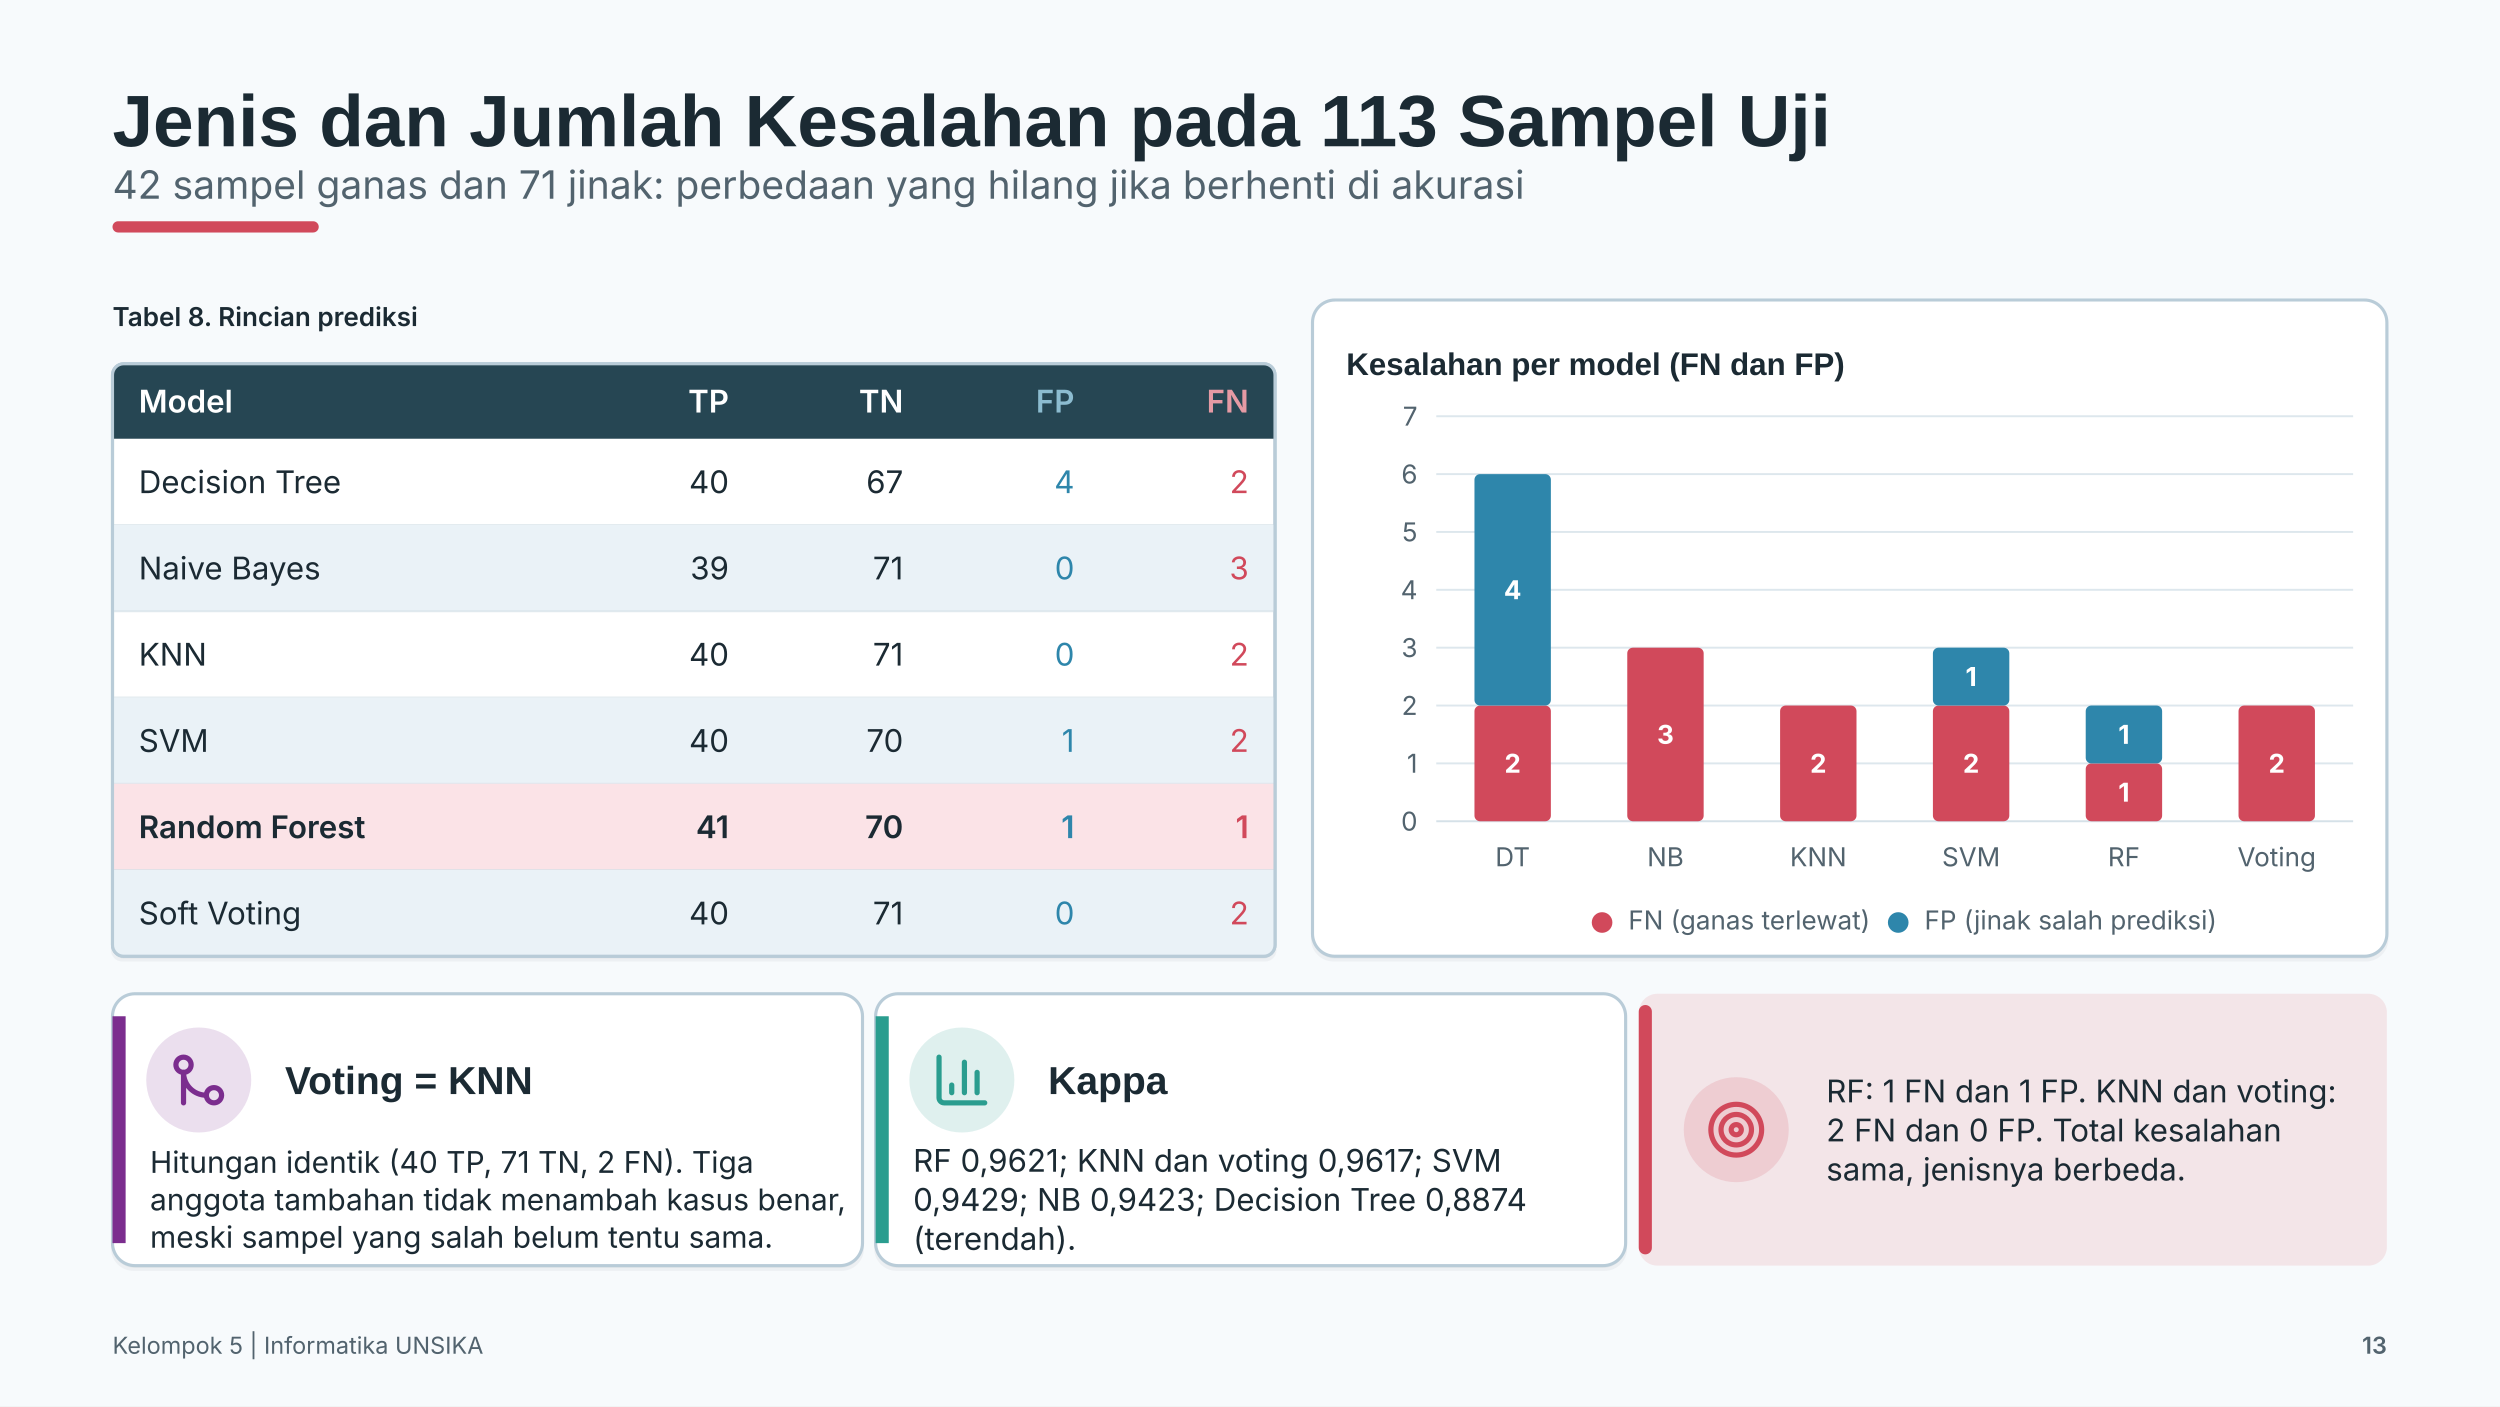
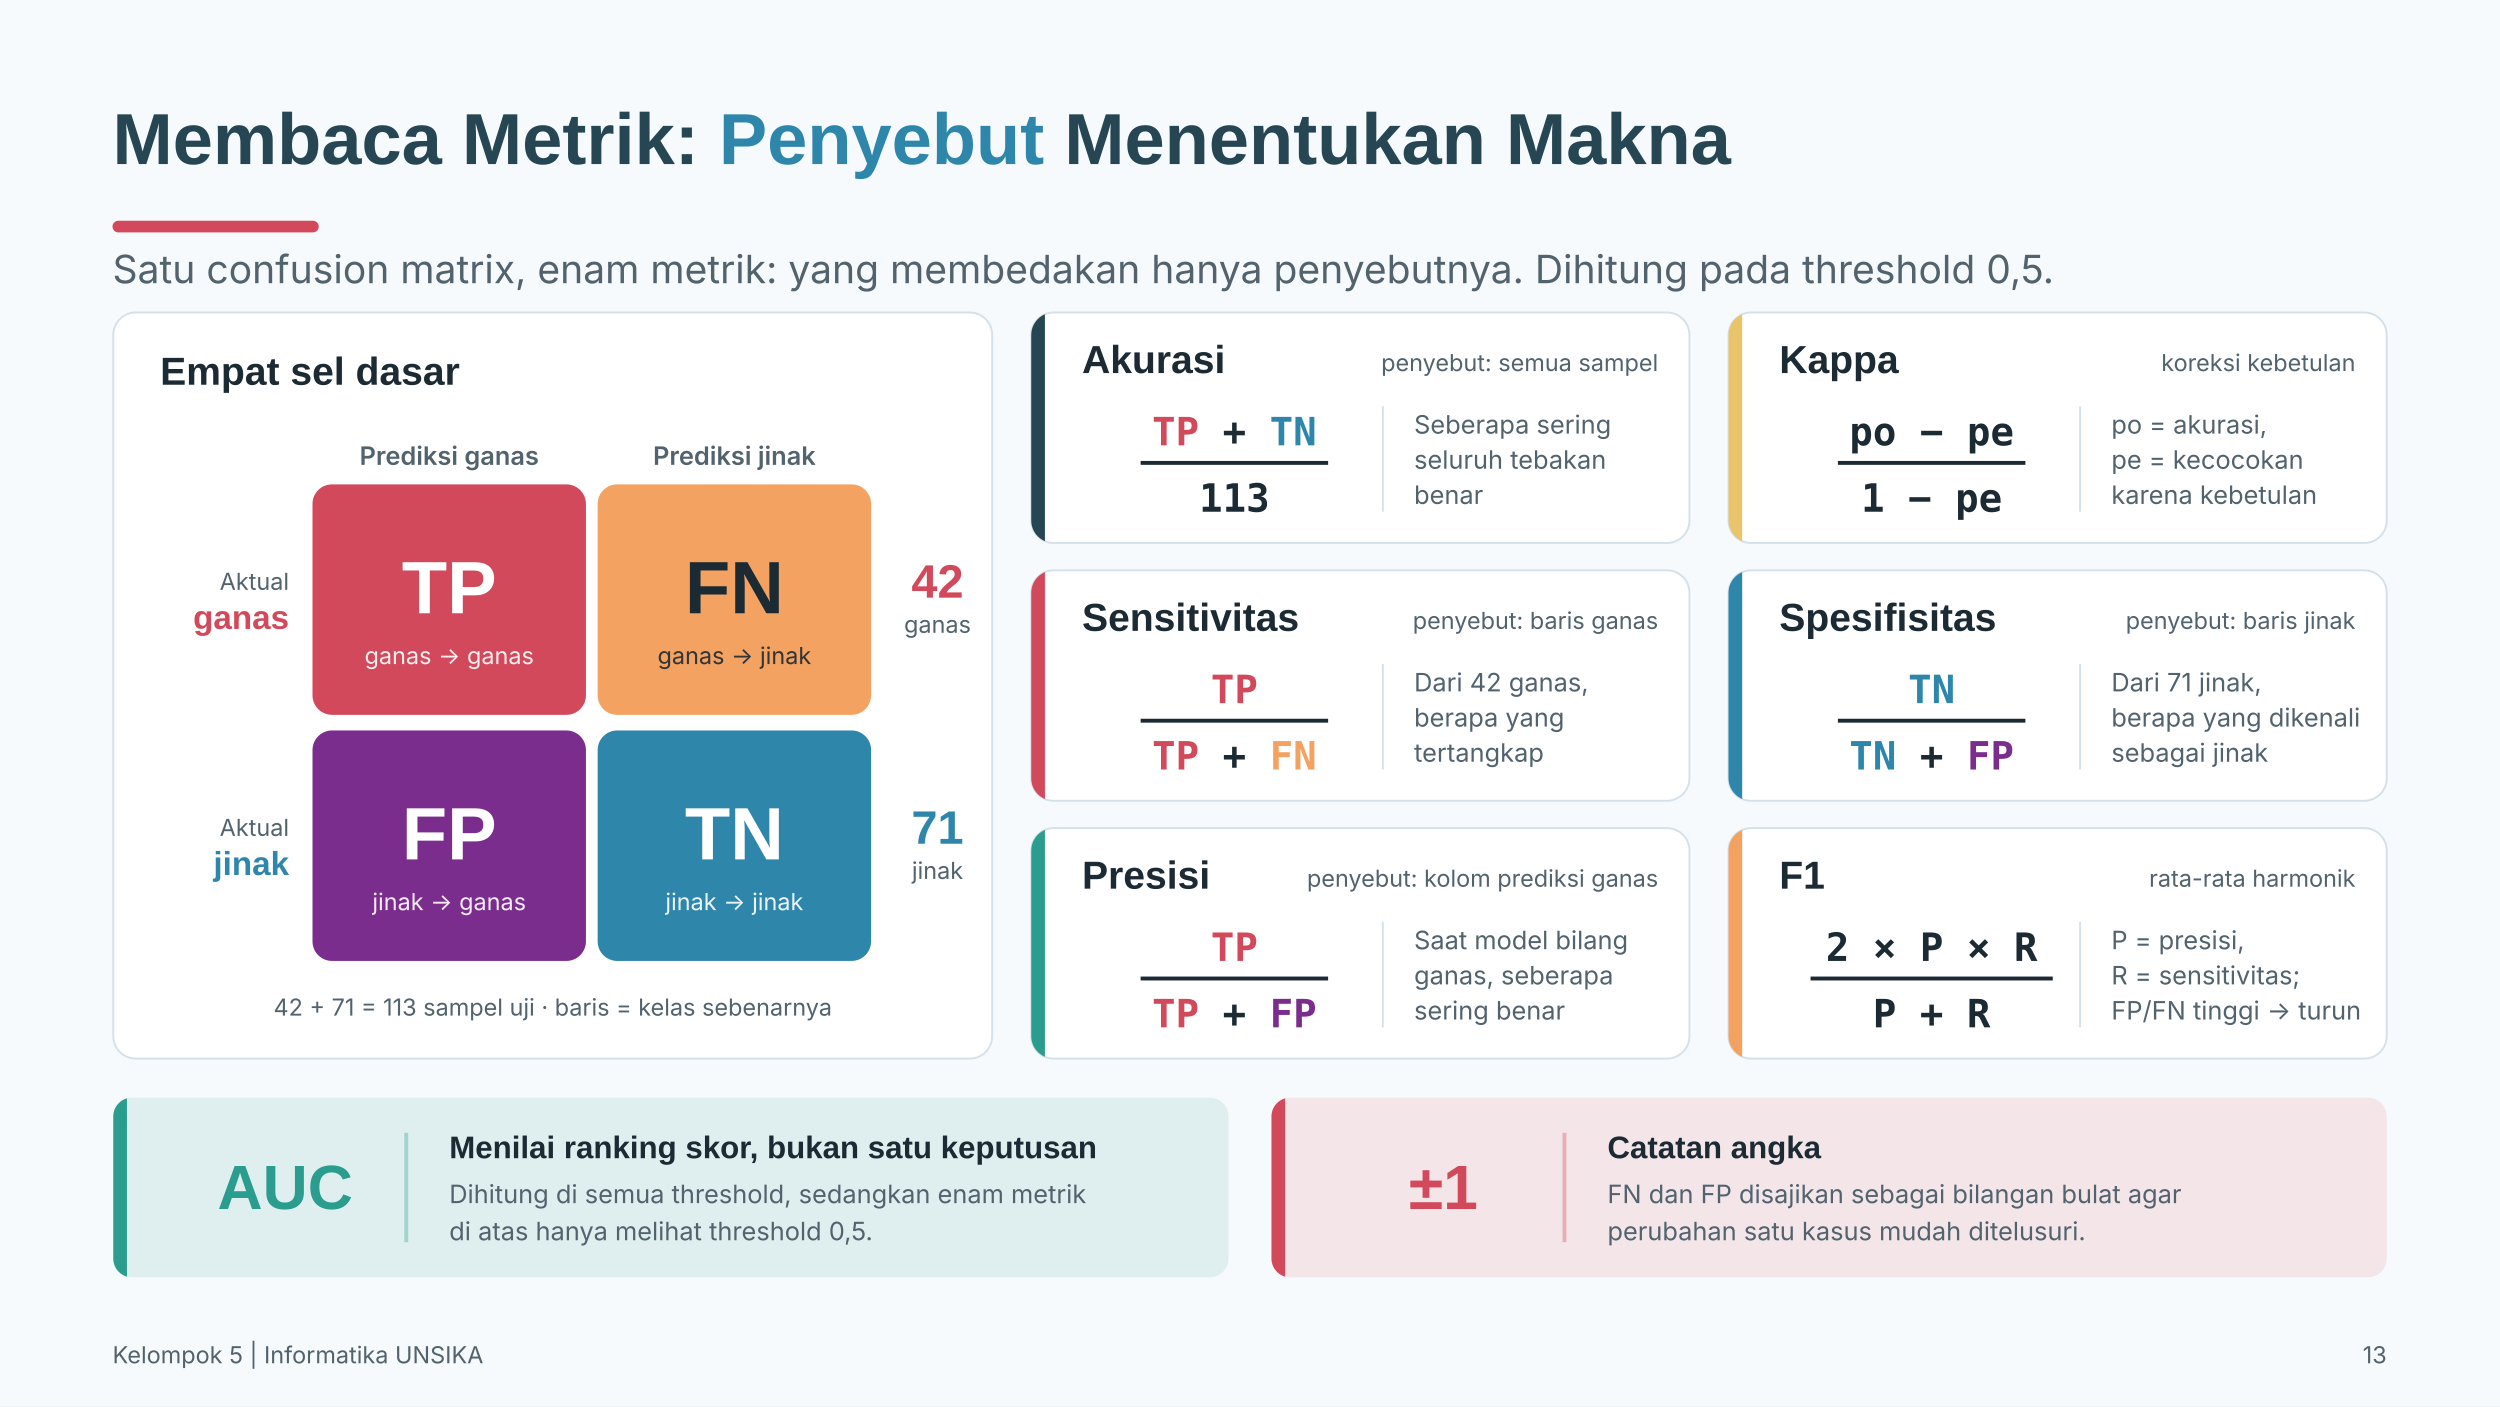
- <svg xmlns="http://www.w3.org/2000/svg" width="1333.33" height="750.00" viewBox="0 0 1333.33 750.00">
-   <rect x="0.00" y="0.00" width="1333.33" height="750.00" fill="#F7FAFC" />
-   <text x="60.00" y="78.00" font-family="'Poppins','Calibri',Arial,sans-serif" font-size="38.89" font-weight="700" fill="#1B2A33">Jenis dan Jumlah Kesalahan pada 113 Sampel Uji</text>
-   <text x="60.00" y="106.00" font-family="'Inter','Calibri',Arial,sans-serif" font-size="20.83" font-weight="400" fill="#52636E">42 sampel ganas dan 71 jinak: perbedaan yang hilang jika berhenti di akurasi</text>
-   <rect x="60.00" y="118.00" width="110.00" height="6.00" fill="#D1495B" rx="3.00" />
-   <text x="60.00" y="173.89" font-family="'Inter','Calibri',Arial,sans-serif" font-size="13.89" font-weight="600" fill="#1B2A33">Tabel 8. Rincian prediksi</text>
-   <clipPath id="tbl60_160">
-     <rect x="60.00" y="194.00" width="620.00" height="316.00" rx="6" />
+ <svg xmlns="http://www.w3.org/2000/svg" viewBox="0 0 1280 720" width="1333.33" height="750">
+   <rect width="1280" height="720" fill="#F7FAFC" />
+   <text x="57.6" y="84" font-size="37" font-weight="700" fill="#264653" font-family="'Poppins','Calibri','Arial',sans-serif">Membaca Metrik: <tspan fill="#2E86AB">Penyebut</tspan> Menentukan Makna</text>
+   <rect x="57.6" y="113" width="105.6" height="6" rx="3" fill="#D1495B" />
+   <text x="57.6" y="145" font-size="20" fill="#52636E" font-family="'Inter','Calibri','Arial',sans-serif">Satu confusion matrix, enam metrik: yang membedakan hanya penyebutnya. Dihitung pada threshold 0,5.</text>
+   <rect x="58" y="160" width="450" height="382" rx="11.5" fill="#fff" stroke="#D5E1E8" />
+   <text x="82" y="197" font-size="20" font-weight="600" fill="#1B2A33" font-family="'Poppins','Calibri','Arial',sans-serif">Empat sel dasar</text>
+   <text x="230" y="238" font-size="13" font-weight="600" fill="#52636E" text-anchor="middle" font-family="'Inter','Calibri','Arial',sans-serif">Prediksi ganas</text>
+   <text x="376" y="238" font-size="13" font-weight="600" fill="#52636E" text-anchor="middle" font-family="'Inter','Calibri','Arial',sans-serif">Prediksi jinak</text>
+   <text x="148" y="302" font-size="12" fill="#52636E" text-anchor="end" font-family="'Inter','Calibri','Arial',sans-serif">Aktual</text>
+   <text x="148" y="322" font-size="17" font-weight="600" fill="#D1495B" text-anchor="end" font-family="'Poppins','Calibri','Arial',sans-serif">ganas</text>
+   <text x="148" y="428" font-size="12" fill="#52636E" text-anchor="end" font-family="'Inter','Calibri','Arial',sans-serif">Aktual</text>
+   <text x="148" y="448" font-size="17" font-weight="600" fill="#2E86AB" text-anchor="end" font-family="'Poppins','Calibri','Arial',sans-serif">jinak</text>
+   <rect x="160" y="248" width="140" height="118" rx="10" fill="#D1495B" />
+   <text x="230" y="314" font-size="38" font-weight="700" fill="#fff" text-anchor="middle" font-family="'Poppins','Calibri','Arial',sans-serif">TP</text>
+   <text x="230" y="340" font-size="12" fill="#fff" fill-opacity=".9" text-anchor="middle" font-family="'Inter','Calibri','Arial',sans-serif">ganas → ganas</text>
+   <rect x="306" y="248" width="140" height="118" rx="10" fill="#F4A261" />
+   <text x="376" y="314" font-size="38" font-weight="700" fill="#1B2A33" text-anchor="middle" font-family="'Poppins','Calibri','Arial',sans-serif">FN</text>
+   <text x="376" y="340" font-size="12" fill="#1B2A33" fill-opacity=".9" text-anchor="middle" font-family="'Inter','Calibri','Arial',sans-serif">ganas → jinak</text>
+   <rect x="160" y="374" width="140" height="118" rx="10" fill="#7B2D8E" />
+   <text x="230" y="440" font-size="38" font-weight="700" fill="#fff" text-anchor="middle" font-family="'Poppins','Calibri','Arial',sans-serif">FP</text>
+   <text x="230" y="466" font-size="12" fill="#fff" fill-opacity=".9" text-anchor="middle" font-family="'Inter','Calibri','Arial',sans-serif">jinak → ganas</text>
+   <rect x="306" y="374" width="140" height="118" rx="10" fill="#2E86AB" />
+   <text x="376" y="440" font-size="38" font-weight="700" fill="#fff" text-anchor="middle" font-family="'Poppins','Calibri','Arial',sans-serif">TN</text>
+   <text x="376" y="466" font-size="12" fill="#fff" fill-opacity=".9" text-anchor="middle" font-family="'Inter','Calibri','Arial',sans-serif">jinak → jinak</text>
+   <text x="480" y="306" font-size="24" font-weight="700" fill="#D1495B" text-anchor="middle" font-family="'Poppins','Calibri','Arial',sans-serif">42</text>
+   <text x="480" y="324" font-size="12" fill="#52636E" text-anchor="middle" font-family="'Inter','Calibri','Arial',sans-serif">ganas</text>
+   <text x="480" y="432" font-size="24" font-weight="700" fill="#2E86AB" text-anchor="middle" font-family="'Poppins','Calibri','Arial',sans-serif">71</text>
+   <text x="480" y="450" font-size="12" fill="#52636E" text-anchor="middle" font-family="'Inter','Calibri','Arial',sans-serif">jinak</text>
+   <text x="283" y="520" font-size="12" fill="#52636E" text-anchor="middle" font-family="'Inter','Calibri','Arial',sans-serif">42 + 71 = 113 sampel uji · baris = kelas sebenarnya</text>
+   <clipPath id="c1">
+     <rect x="528" y="160" width="337" height="118" rx="11.5" />
  </clipPath>
-   <rect x="59.20" y="196.80" width="621.60" height="316.00" fill="#1B2A33" fill-opacity="0.045" rx="6.00" />
-   <rect x="60.00" y="195.20" width="620.00" height="316.00" fill="#1B2A33" fill-opacity="0.05" rx="6.00" />
-   <rect x="60.00" y="194.00" width="620.00" height="316.00" fill="#FFFFFF" rx="6.00" stroke="#B9CCD8" stroke-width="1.67" />
-   <g clip-path="url(#tbl60_160)">
-     <rect x="60.00" y="194.00" width="620.00" height="40.00" fill="#264653" />
-     <text x="74.00" y="220.00" font-family="'Inter','Calibri',Arial,sans-serif" font-size="16.67" font-weight="600" fill="#FFFFFF">Model</text>
-     <text x="388.77" y="220.00" font-family="'Inter','Calibri',Arial,sans-serif" font-size="16.67" font-weight="600" fill="#FFFFFF" text-anchor="end">TP</text>
-     <text x="481.74" y="220.00" font-family="'Inter','Calibri',Arial,sans-serif" font-size="16.67" font-weight="600" fill="#FFFFFF" text-anchor="end">TN</text>
-     <text x="573.03" y="220.00" font-family="'Inter','Calibri',Arial,sans-serif" font-size="16.67" font-weight="600" fill="#8CBCD0" text-anchor="end">FP</text>
-     <text x="666.00" y="220.00" font-family="'Inter','Calibri',Arial,sans-serif" font-size="16.67" font-weight="600" fill="#E59AA4" text-anchor="end">FN</text>
-     <text x="74.00" y="263.00" font-family="'Inter','Calibri',Arial,sans-serif" font-size="16.67" font-weight="400" fill="#1B2A33">Decision Tree</text>
-     <text x="388.77" y="263.00" font-family="'Inter','Calibri',Arial,sans-serif" font-size="16.67" font-weight="400" fill="#1B2A33" text-anchor="end">40</text>
-     <text x="481.74" y="263.00" font-family="'Inter','Calibri',Arial,sans-serif" font-size="16.67" font-weight="400" fill="#1B2A33" text-anchor="end">67</text>
-     <text x="573.03" y="263.00" font-family="'Inter','Calibri',Arial,sans-serif" font-size="16.67" font-weight="400" fill="#2E86AB" text-anchor="end">4</text>
-     <text x="666.00" y="263.00" font-family="'Inter','Calibri',Arial,sans-serif" font-size="16.67" font-weight="400" fill="#D1495B" text-anchor="end">2</text>
-     <line x1="60.00" y1="280.00" x2="680.00" y2="280.00" stroke="#D5E1E8" stroke-width="1.04" opacity="0.7" />
-     <rect x="60.00" y="280.00" width="620.00" height="46.00" fill="#EAF2F7" />
-     <text x="74.00" y="309.00" font-family="'Inter','Calibri',Arial,sans-serif" font-size="16.67" font-weight="400" fill="#1B2A33">Naive Bayes</text>
-     <text x="388.77" y="309.00" font-family="'Inter','Calibri',Arial,sans-serif" font-size="16.67" font-weight="400" fill="#1B2A33" text-anchor="end">39</text>
-     <text x="481.74" y="309.00" font-family="'Inter','Calibri',Arial,sans-serif" font-size="16.67" font-weight="400" fill="#1B2A33" text-anchor="end">71</text>
-     <text x="573.03" y="309.00" font-family="'Inter','Calibri',Arial,sans-serif" font-size="16.67" font-weight="400" fill="#2E86AB" text-anchor="end">0</text>
-     <text x="666.00" y="309.00" font-family="'Inter','Calibri',Arial,sans-serif" font-size="16.67" font-weight="400" fill="#D1495B" text-anchor="end">3</text>
-     <line x1="60.00" y1="326.00" x2="680.00" y2="326.00" stroke="#D5E1E8" stroke-width="1.04" opacity="0.7" />
-     <text x="74.00" y="355.00" font-family="'Inter','Calibri',Arial,sans-serif" font-size="16.67" font-weight="400" fill="#1B2A33">KNN</text>
-     <text x="388.77" y="355.00" font-family="'Inter','Calibri',Arial,sans-serif" font-size="16.67" font-weight="400" fill="#1B2A33" text-anchor="end">40</text>
-     <text x="481.74" y="355.00" font-family="'Inter','Calibri',Arial,sans-serif" font-size="16.67" font-weight="400" fill="#1B2A33" text-anchor="end">71</text>
-     <text x="573.03" y="355.00" font-family="'Inter','Calibri',Arial,sans-serif" font-size="16.67" font-weight="400" fill="#2E86AB" text-anchor="end">0</text>
-     <text x="666.00" y="355.00" font-family="'Inter','Calibri',Arial,sans-serif" font-size="16.67" font-weight="400" fill="#D1495B" text-anchor="end">2</text>
-     <line x1="60.00" y1="372.00" x2="680.00" y2="372.00" stroke="#D5E1E8" stroke-width="1.04" opacity="0.7" />
-     <rect x="60.00" y="372.00" width="620.00" height="46.00" fill="#EAF2F7" />
-     <text x="74.00" y="401.00" font-family="'Inter','Calibri',Arial,sans-serif" font-size="16.67" font-weight="400" fill="#1B2A33">SVM</text>
-     <text x="388.77" y="401.00" font-family="'Inter','Calibri',Arial,sans-serif" font-size="16.67" font-weight="400" fill="#1B2A33" text-anchor="end">40</text>
-     <text x="481.74" y="401.00" font-family="'Inter','Calibri',Arial,sans-serif" font-size="16.67" font-weight="400" fill="#1B2A33" text-anchor="end">70</text>
-     <text x="573.03" y="401.00" font-family="'Inter','Calibri',Arial,sans-serif" font-size="16.67" font-weight="400" fill="#2E86AB" text-anchor="end">1</text>
-     <text x="666.00" y="401.00" font-family="'Inter','Calibri',Arial,sans-serif" font-size="16.67" font-weight="400" fill="#D1495B" text-anchor="end">2</text>
-     <line x1="60.00" y1="418.00" x2="680.00" y2="418.00" stroke="#D5E1E8" stroke-width="1.04" opacity="0.7" />
-     <rect x="60.00" y="418.00" width="620.00" height="46.00" fill="#FBE3E7" />
-     <text x="74.00" y="447.00" font-family="'Inter','Calibri',Arial,sans-serif" font-size="16.67" font-weight="600" fill="#1B2A33">Random Forest</text>
-     <text x="388.77" y="447.00" font-family="'Inter','Calibri',Arial,sans-serif" font-size="16.67" font-weight="600" fill="#1B2A33" text-anchor="end">41</text>
-     <text x="481.74" y="447.00" font-family="'Inter','Calibri',Arial,sans-serif" font-size="16.67" font-weight="600" fill="#1B2A33" text-anchor="end">70</text>
-     <text x="573.03" y="447.00" font-family="'Inter','Calibri',Arial,sans-serif" font-size="16.67" font-weight="600" fill="#2E86AB" text-anchor="end">1</text>
-     <text x="666.00" y="447.00" font-family="'Inter','Calibri',Arial,sans-serif" font-size="16.67" font-weight="600" fill="#D1495B" text-anchor="end">1</text>
-     <line x1="60.00" y1="464.00" x2="680.00" y2="464.00" stroke="#D5E1E8" stroke-width="1.04" opacity="0.7" />
-     <rect x="60.00" y="464.00" width="620.00" height="46.00" fill="#EAF2F7" />
-     <text x="74.00" y="493.00" font-family="'Inter','Calibri',Arial,sans-serif" font-size="16.67" font-weight="400" fill="#1B2A33">Soft Voting</text>
-     <text x="388.77" y="493.00" font-family="'Inter','Calibri',Arial,sans-serif" font-size="16.67" font-weight="400" fill="#1B2A33" text-anchor="end">40</text>
-     <text x="481.74" y="493.00" font-family="'Inter','Calibri',Arial,sans-serif" font-size="16.67" font-weight="400" fill="#1B2A33" text-anchor="end">71</text>
-     <text x="573.03" y="493.00" font-family="'Inter','Calibri',Arial,sans-serif" font-size="16.67" font-weight="400" fill="#2E86AB" text-anchor="end">0</text>
-     <text x="666.00" y="493.00" font-family="'Inter','Calibri',Arial,sans-serif" font-size="16.67" font-weight="400" fill="#D1495B" text-anchor="end">2</text>
-   </g>
-   <rect x="60.00" y="194.00" width="620.00" height="316.00" fill="none" rx="6.00" stroke="#B9CCD8" stroke-width="1.67" />
-   <rect x="699.20" y="162.80" width="574.60" height="350.00" fill="#1B2A33" fill-opacity="0.045" rx="12.00" />
-   <rect x="700.00" y="161.20" width="573.00" height="350.00" fill="#1B2A33" fill-opacity="0.05" rx="12.00" />
-   <rect x="700.00" y="160.00" width="573.00" height="350.00" fill="#FFFFFF" rx="12.00" stroke="#B9CCD8" stroke-width="1.67" />
-   <text x="718.00" y="200.00" font-family="'Poppins','Calibri',Arial,sans-serif" font-size="16.67" font-weight="600" fill="#1B2A33">Kesalahan per model (FN dan FP)</text>
-   <line x1="766.00" y1="438.00" x2="1255.00" y2="438.00" stroke="#D5E1E8" stroke-width="1.04" opacity="1" />
-   <text x="756.00" y="443.00" font-family="'Inter','Calibri',Arial,sans-serif" font-size="13.89" font-weight="400" fill="#52636E" text-anchor="end">0</text>
-   <line x1="766.00" y1="407.14" x2="1255.00" y2="407.14" stroke="#D5E1E8" stroke-width="1.04" opacity="0.8" />
-   <text x="756.00" y="412.14" font-family="'Inter','Calibri',Arial,sans-serif" font-size="13.89" font-weight="400" fill="#52636E" text-anchor="end">1</text>
-   <line x1="766.00" y1="376.29" x2="1255.00" y2="376.29" stroke="#D5E1E8" stroke-width="1.04" opacity="0.8" />
-   <text x="756.00" y="381.29" font-family="'Inter','Calibri',Arial,sans-serif" font-size="13.89" font-weight="400" fill="#52636E" text-anchor="end">2</text>
-   <line x1="766.00" y1="345.43" x2="1255.00" y2="345.43" stroke="#D5E1E8" stroke-width="1.04" opacity="0.8" />
-   <text x="756.00" y="350.43" font-family="'Inter','Calibri',Arial,sans-serif" font-size="13.89" font-weight="400" fill="#52636E" text-anchor="end">3</text>
-   <line x1="766.00" y1="314.57" x2="1255.00" y2="314.57" stroke="#D5E1E8" stroke-width="1.04" opacity="0.8" />
-   <text x="756.00" y="319.57" font-family="'Inter','Calibri',Arial,sans-serif" font-size="13.89" font-weight="400" fill="#52636E" text-anchor="end">4</text>
-   <line x1="766.00" y1="283.71" x2="1255.00" y2="283.71" stroke="#D5E1E8" stroke-width="1.04" opacity="0.8" />
-   <text x="756.00" y="288.71" font-family="'Inter','Calibri',Arial,sans-serif" font-size="13.89" font-weight="400" fill="#52636E" text-anchor="end">5</text>
-   <line x1="766.00" y1="252.86" x2="1255.00" y2="252.86" stroke="#D5E1E8" stroke-width="1.04" opacity="0.8" />
-   <text x="756.00" y="257.86" font-family="'Inter','Calibri',Arial,sans-serif" font-size="13.89" font-weight="400" fill="#52636E" text-anchor="end">6</text>
-   <line x1="766.00" y1="222.00" x2="1255.00" y2="222.00" stroke="#D5E1E8" stroke-width="1.04" opacity="0.8" />
-   <text x="756.00" y="227.00" font-family="'Inter','Calibri',Arial,sans-serif" font-size="13.89" font-weight="400" fill="#52636E" text-anchor="end">7</text>
-   <rect x="786.38" y="376.29" width="40.75" height="61.71" fill="#D1495B" rx="3.00" />
-   <text x="806.75" y="412.14" font-family="'Inter','Calibri',Arial,sans-serif" font-size="13.89" font-weight="700" fill="#FFFFFF" text-anchor="middle">2</text>
-   <rect x="786.38" y="252.86" width="40.75" height="123.43" fill="#2E86AB" rx="3.00" />
-   <text x="806.75" y="319.57" font-family="'Inter','Calibri',Arial,sans-serif" font-size="13.89" font-weight="700" fill="#FFFFFF" text-anchor="middle">4</text>
-   <text x="806.75" y="462.00" font-family="'Inter','Calibri',Arial,sans-serif" font-size="13.89" font-weight="400" fill="#52636E" text-anchor="middle">DT</text>
-   <rect x="867.87" y="345.43" width="40.75" height="92.57" fill="#D1495B" rx="3.00" />
-   <text x="888.25" y="396.71" font-family="'Inter','Calibri',Arial,sans-serif" font-size="13.89" font-weight="700" fill="#FFFFFF" text-anchor="middle">3</text>
-   <text x="888.25" y="462.00" font-family="'Inter','Calibri',Arial,sans-serif" font-size="13.89" font-weight="400" fill="#52636E" text-anchor="middle">NB</text>
-   <rect x="949.38" y="376.29" width="40.75" height="61.71" fill="#D1495B" rx="3.00" />
-   <text x="969.75" y="412.14" font-family="'Inter','Calibri',Arial,sans-serif" font-size="13.89" font-weight="700" fill="#FFFFFF" text-anchor="middle">2</text>
-   <text x="969.75" y="462.00" font-family="'Inter','Calibri',Arial,sans-serif" font-size="13.89" font-weight="400" fill="#52636E" text-anchor="middle">KNN</text>
-   <rect x="1030.88" y="376.29" width="40.75" height="61.71" fill="#D1495B" rx="3.00" />
-   <text x="1051.25" y="412.14" font-family="'Inter','Calibri',Arial,sans-serif" font-size="13.89" font-weight="700" fill="#FFFFFF" text-anchor="middle">2</text>
-   <rect x="1030.88" y="345.43" width="40.75" height="30.86" fill="#2E86AB" rx="3.00" />
-   <text x="1051.25" y="365.86" font-family="'Inter','Calibri',Arial,sans-serif" font-size="13.89" font-weight="700" fill="#FFFFFF" text-anchor="middle">1</text>
-   <text x="1051.25" y="462.00" font-family="'Inter','Calibri',Arial,sans-serif" font-size="13.89" font-weight="400" fill="#52636E" text-anchor="middle">SVM</text>
-   <rect x="1112.38" y="407.14" width="40.75" height="30.86" fill="#D1495B" rx="3.00" />
-   <text x="1132.75" y="427.57" font-family="'Inter','Calibri',Arial,sans-serif" font-size="13.89" font-weight="700" fill="#FFFFFF" text-anchor="middle">1</text>
-   <rect x="1112.38" y="376.29" width="40.75" height="30.86" fill="#2E86AB" rx="3.00" />
-   <text x="1132.75" y="396.71" font-family="'Inter','Calibri',Arial,sans-serif" font-size="13.89" font-weight="700" fill="#FFFFFF" text-anchor="middle">1</text>
-   <text x="1132.75" y="462.00" font-family="'Inter','Calibri',Arial,sans-serif" font-size="13.89" font-weight="400" fill="#52636E" text-anchor="middle">RF</text>
-   <rect x="1193.88" y="376.29" width="40.75" height="61.71" fill="#D1495B" rx="3.00" />
-   <text x="1214.25" y="412.14" font-family="'Inter','Calibri',Arial,sans-serif" font-size="13.89" font-weight="700" fill="#FFFFFF" text-anchor="middle">2</text>
-   <text x="1214.25" y="462.00" font-family="'Inter','Calibri',Arial,sans-serif" font-size="13.89" font-weight="400" fill="#52636E" text-anchor="middle">Voting</text>
-   <circle cx="854.44" cy="492.00" r="5.50" fill="#D1495B" />
-   <text x="868.44" y="495.70" font-family="'Inter','Calibri',Arial,sans-serif" font-size="13.89" font-weight="400" fill="#52636E">FN (ganas terlewat)</text>
-   <circle cx="1012.38" cy="492.00" r="5.50" fill="#2E86AB" />
-   <text x="1026.38" y="495.70" font-family="'Inter','Calibri',Arial,sans-serif" font-size="13.89" font-weight="400" fill="#52636E">FP (jinak salah prediksi)</text>
-   <rect x="59.20" y="532.80" width="401.60" height="145.00" fill="#1B2A33" fill-opacity="0.045" rx="12.00" />
-   <rect x="60.00" y="531.20" width="400.00" height="145.00" fill="#1B2A33" fill-opacity="0.05" rx="12.00" />
-   <rect x="60.00" y="530.00" width="400.00" height="145.00" fill="#FFFFFF" rx="12.00" stroke="#B9CCD8" stroke-width="1.67" />
-   <rect x="60.00" y="542.00" width="7.00" height="121.00" fill="#7B2D8E" />
-   <circle cx="106.00" cy="576.00" r="28.00" fill="#7B2D8E" fill-opacity="0.15" />
-   <g transform="translate(89.76,559.76) scale(1.3533)" fill="none" stroke="#7B2D8E" stroke-width="2.053" stroke-linecap="round" stroke-linejoin="round">
-     <circle cx="18" cy="18" r="3" />
-     <circle cx="6" cy="6" r="3" />
-     <path d="M6 21V9a9 9 0 0 0 9 9" />
-   </g>
-   <text x="152.00" y="583.50" font-family="'Poppins','Calibri',Arial,sans-serif" font-size="20.83" font-weight="600" fill="#1B2A33">Voting = KNN</text>
-   <text x="80.00" y="625.52" font-family="'Inter','Calibri',Arial,sans-serif" font-size="15.97" font-weight="400" fill="#1B2A33">Hitungan identik (40 TP, 71 TN, 2 FN). Tiga</text>
-   <text x="80.00" y="645.49" font-family="'Inter','Calibri',Arial,sans-serif" font-size="15.97" font-weight="400" fill="#1B2A33">anggota tambahan tidak menambah kasus benar,</text>
-   <text x="80.00" y="665.45" font-family="'Inter','Calibri',Arial,sans-serif" font-size="15.97" font-weight="400" fill="#1B2A33">meski sampel yang salah belum tentu sama.</text>
-   <rect x="466.20" y="532.80" width="401.60" height="145.00" fill="#1B2A33" fill-opacity="0.045" rx="12.00" />
-   <rect x="467.00" y="531.20" width="400.00" height="145.00" fill="#1B2A33" fill-opacity="0.05" rx="12.00" />
-   <rect x="467.00" y="530.00" width="400.00" height="145.00" fill="#FFFFFF" rx="12.00" stroke="#B9CCD8" stroke-width="1.67" />
-   <rect x="467.00" y="542.00" width="7.00" height="121.00" fill="#2A9D8F" />
-   <circle cx="513.00" cy="576.00" r="28.00" fill="#2A9D8F" fill-opacity="0.15" />
-   <g transform="translate(496.76,559.76) scale(1.3533)" fill="none" stroke="#2A9D8F" stroke-width="2.053" stroke-linecap="round" stroke-linejoin="round">
-     <path d="M3 3v16a2 2 0 0 0 2 2h16" />
-     <path d="M18 17V9" />
-     <path d="M13 17V5" />
-     <path d="M8 17v-3" />
-   </g>
-   <text x="559.00" y="583.50" font-family="'Poppins','Calibri',Arial,sans-serif" font-size="20.83" font-weight="600" fill="#1B2A33">Kappa</text>
-   <text x="487.00" y="624.92" font-family="'Inter','Calibri',Arial,sans-serif" font-size="16.67" font-weight="400" fill="#1B2A33">RF 0,9621; KNN dan voting 0,9617; SVM</text>
-   <text x="487.00" y="645.75" font-family="'Inter','Calibri',Arial,sans-serif" font-size="16.67" font-weight="400" fill="#1B2A33">0,9429; NB 0,9423; Decision Tree 0,8874</text>
-   <text x="487.00" y="666.58" font-family="'Inter','Calibri',Arial,sans-serif" font-size="16.67" font-weight="400" fill="#1B2A33">(terendah).</text>
-   <rect x="874.00" y="530.00" width="399.00" height="145.00" fill="#D1495B" rx="10.00" fill-opacity="0.12" />
-   <rect x="874.00" y="536.00" width="7.00" height="133.00" fill="#D1495B" rx="3.50" />
-   <circle cx="926.00" cy="602.50" r="28.00" fill="#D1495B" fill-opacity="0.15" />
-   <g transform="translate(909.76,586.26) scale(1.3533)" fill="none" stroke="#D1495B" stroke-width="2.053" stroke-linecap="round" stroke-linejoin="round">
-     <circle cx="12" cy="12" r="10" />
-     <circle cx="12" cy="12" r="6" />
-     <circle cx="12" cy="12" r="2" />
-   </g>
-   <text x="974.00" y="587.92" font-family="'Inter','Calibri',Arial,sans-serif" font-size="16.67" font-weight="400" fill="#1B2A33">RF: 1 FN dan 1 FP. KNN dan voting:</text>
-   <text x="974.00" y="608.75" font-family="'Inter','Calibri',Arial,sans-serif" font-size="16.67" font-weight="400" fill="#1B2A33">2 FN dan 0 FP. Total kesalahan</text>
-   <text x="974.00" y="629.58" font-family="'Inter','Calibri',Arial,sans-serif" font-size="16.67" font-weight="400" fill="#1B2A33">sama, jenisnya berbeda.</text>
-   <text x="60.00" y="722.00" font-family="'Inter','Calibri',Arial,sans-serif" font-size="12.50" font-weight="400" fill="#52636E">Kelompok 5 | Informatika UNSIKA</text>
-   <text x="1273.00" y="722.00" font-family="'Inter','Calibri',Arial,sans-serif" font-size="12.50" font-weight="600" fill="#52636E" text-anchor="end">13</text>
+   <rect x="528" y="160" width="337" height="118" rx="11.5" fill="#fff" stroke="#D5E1E8" />
+   <rect x="528" y="160" width="7" height="118" fill="#264653" clip-path="url(#c1)" />
+   <text x="554" y="191" font-size="20" font-weight="600" fill="#1B2A33" font-family="'Poppins','Calibri','Arial',sans-serif">Akurasi</text>
+   <text x="849" y="190" font-size="12" text-anchor="end" fill="#52636E" font-family="'Inter','Calibri','Arial',sans-serif">penyebut: semua sampel</text>
+   <text x="632" y="228" font-size="20" font-weight="700" text-anchor="middle" font-family="'JetBrains Mono','Consolas',monospace">
+     <tspan fill="#D1495B">TP</tspan>
+     <tspan fill="#1B2A33">+</tspan>
+     <tspan fill="#2E86AB">TN</tspan>
+   </text>
+   <line x1="584" x2="680" y1="237" y2="237" stroke="#1B2A33" stroke-width="2" />
+   <text x="632" y="262" font-size="20" font-weight="700" text-anchor="middle" font-family="'JetBrains Mono','Consolas',monospace">
+     <tspan fill="#1B2A33">113</tspan>
+   </text>
+   <line x1="708" x2="708" y1="208" y2="262" stroke="#D5E1E8" />
+   <text x="724" y="222" font-size="13" fill="#52636E" font-family="'Inter','Calibri','Arial',sans-serif">Seberapa sering</text>
+   <text x="724" y="240" font-size="13" fill="#52636E" font-family="'Inter','Calibri','Arial',sans-serif">seluruh tebakan</text>
+   <text x="724" y="258" font-size="13" fill="#52636E" font-family="'Inter','Calibri','Arial',sans-serif">benar</text>
+   <clipPath id="c2">
+     <rect x="885" y="160" width="337" height="118" rx="11.5" />
+   </clipPath>
+   <rect x="885" y="160" width="337" height="118" rx="11.5" fill="#fff" stroke="#D5E1E8" />
+   <rect x="885" y="160" width="7" height="118" fill="#E9C46A" clip-path="url(#c2)" />
+   <text x="911" y="191" font-size="20" font-weight="600" fill="#1B2A33" font-family="'Poppins','Calibri','Arial',sans-serif">Kappa</text>
+   <text x="1206" y="190" font-size="12" text-anchor="end" fill="#52636E" font-family="'Inter','Calibri','Arial',sans-serif">koreksi kebetulan</text>
+   <text x="989" y="228" font-size="20" font-weight="700" text-anchor="middle" font-family="'JetBrains Mono','Consolas',monospace">
+     <tspan fill="#1B2A33">po</tspan>
+     <tspan fill="#1B2A33">−</tspan>
+     <tspan fill="#1B2A33">pe</tspan>
+   </text>
+   <line x1="941" x2="1037" y1="237" y2="237" stroke="#1B2A33" stroke-width="2" />
+   <text x="989" y="262" font-size="20" font-weight="700" text-anchor="middle" font-family="'JetBrains Mono','Consolas',monospace">
+     <tspan fill="#1B2A33">1</tspan>
+     <tspan fill="#1B2A33">−</tspan>
+     <tspan fill="#1B2A33">pe</tspan>
+   </text>
+   <line x1="1065" x2="1065" y1="208" y2="262" stroke="#D5E1E8" />
+   <text x="1081" y="222" font-size="13" fill="#52636E" font-family="'Inter','Calibri','Arial',sans-serif">po = akurasi,</text>
+   <text x="1081" y="240" font-size="13" fill="#52636E" font-family="'Inter','Calibri','Arial',sans-serif">pe = kecocokan</text>
+   <text x="1081" y="258" font-size="13" fill="#52636E" font-family="'Inter','Calibri','Arial',sans-serif">karena kebetulan</text>
+   <clipPath id="c3">
+     <rect x="528" y="292" width="337" height="118" rx="11.5" />
+   </clipPath>
+   <rect x="528" y="292" width="337" height="118" rx="11.5" fill="#fff" stroke="#D5E1E8" />
+   <rect x="528" y="292" width="7" height="118" fill="#D1495B" clip-path="url(#c3)" />
+   <text x="554" y="323" font-size="20" font-weight="600" fill="#1B2A33" font-family="'Poppins','Calibri','Arial',sans-serif">Sensitivitas</text>
+   <text x="849" y="322" font-size="12" text-anchor="end" fill="#52636E" font-family="'Inter','Calibri','Arial',sans-serif">penyebut: baris ganas</text>
+   <text x="632" y="360" font-size="20" font-weight="700" text-anchor="middle" font-family="'JetBrains Mono','Consolas',monospace">
+     <tspan fill="#D1495B">TP</tspan>
+   </text>
+   <line x1="584" x2="680" y1="369" y2="369" stroke="#1B2A33" stroke-width="2" />
+   <text x="632" y="394" font-size="20" font-weight="700" text-anchor="middle" font-family="'JetBrains Mono','Consolas',monospace">
+     <tspan fill="#D1495B">TP</tspan>
+     <tspan fill="#1B2A33">+</tspan>
+     <tspan fill="#F4A261">FN</tspan>
+   </text>
+   <line x1="708" x2="708" y1="340" y2="394" stroke="#D5E1E8" />
+   <text x="724" y="354" font-size="13" fill="#52636E" font-family="'Inter','Calibri','Arial',sans-serif">Dari 42 ganas,</text>
+   <text x="724" y="372" font-size="13" fill="#52636E" font-family="'Inter','Calibri','Arial',sans-serif">berapa yang</text>
+   <text x="724" y="390" font-size="13" fill="#52636E" font-family="'Inter','Calibri','Arial',sans-serif">tertangkap</text>
+   <clipPath id="c4">
+     <rect x="885" y="292" width="337" height="118" rx="11.5" />
+   </clipPath>
+   <rect x="885" y="292" width="337" height="118" rx="11.5" fill="#fff" stroke="#D5E1E8" />
+   <rect x="885" y="292" width="7" height="118" fill="#2E86AB" clip-path="url(#c4)" />
+   <text x="911" y="323" font-size="20" font-weight="600" fill="#1B2A33" font-family="'Poppins','Calibri','Arial',sans-serif">Spesifisitas</text>
+   <text x="1206" y="322" font-size="12" text-anchor="end" fill="#52636E" font-family="'Inter','Calibri','Arial',sans-serif">penyebut: baris jinak</text>
+   <text x="989" y="360" font-size="20" font-weight="700" text-anchor="middle" font-family="'JetBrains Mono','Consolas',monospace">
+     <tspan fill="#2E86AB">TN</tspan>
+   </text>
+   <line x1="941" x2="1037" y1="369" y2="369" stroke="#1B2A33" stroke-width="2" />
+   <text x="989" y="394" font-size="20" font-weight="700" text-anchor="middle" font-family="'JetBrains Mono','Consolas',monospace">
+     <tspan fill="#2E86AB">TN</tspan>
+     <tspan fill="#1B2A33">+</tspan>
+     <tspan fill="#7B2D8E">FP</tspan>
+   </text>
+   <line x1="1065" x2="1065" y1="340" y2="394" stroke="#D5E1E8" />
+   <text x="1081" y="354" font-size="13" fill="#52636E" font-family="'Inter','Calibri','Arial',sans-serif">Dari 71 jinak,</text>
+   <text x="1081" y="372" font-size="13" fill="#52636E" font-family="'Inter','Calibri','Arial',sans-serif">berapa yang dikenali</text>
+   <text x="1081" y="390" font-size="13" fill="#52636E" font-family="'Inter','Calibri','Arial',sans-serif">sebagai jinak</text>
+   <clipPath id="c5">
+     <rect x="528" y="424" width="337" height="118" rx="11.5" />
+   </clipPath>
+   <rect x="528" y="424" width="337" height="118" rx="11.5" fill="#fff" stroke="#D5E1E8" />
+   <rect x="528" y="424" width="7" height="118" fill="#2A9D8F" clip-path="url(#c5)" />
+   <text x="554" y="455" font-size="20" font-weight="600" fill="#1B2A33" font-family="'Poppins','Calibri','Arial',sans-serif">Presisi</text>
+   <text x="849" y="454" font-size="12" text-anchor="end" fill="#52636E" font-family="'Inter','Calibri','Arial',sans-serif">penyebut: kolom prediksi ganas</text>
+   <text x="632" y="492" font-size="20" font-weight="700" text-anchor="middle" font-family="'JetBrains Mono','Consolas',monospace">
+     <tspan fill="#D1495B">TP</tspan>
+   </text>
+   <line x1="584" x2="680" y1="501" y2="501" stroke="#1B2A33" stroke-width="2" />
+   <text x="632" y="526" font-size="20" font-weight="700" text-anchor="middle" font-family="'JetBrains Mono','Consolas',monospace">
+     <tspan fill="#D1495B">TP</tspan>
+     <tspan fill="#1B2A33">+</tspan>
+     <tspan fill="#7B2D8E">FP</tspan>
+   </text>
+   <line x1="708" x2="708" y1="472" y2="526" stroke="#D5E1E8" />
+   <text x="724" y="486" font-size="13" fill="#52636E" font-family="'Inter','Calibri','Arial',sans-serif">Saat model bilang</text>
+   <text x="724" y="504" font-size="13" fill="#52636E" font-family="'Inter','Calibri','Arial',sans-serif">ganas, seberapa</text>
+   <text x="724" y="522" font-size="13" fill="#52636E" font-family="'Inter','Calibri','Arial',sans-serif">sering benar</text>
+   <clipPath id="c6">
+     <rect x="885" y="424" width="337" height="118" rx="11.5" />
+   </clipPath>
+   <rect x="885" y="424" width="337" height="118" rx="11.5" fill="#fff" stroke="#D5E1E8" />
+   <rect x="885" y="424" width="7" height="118" fill="#F4A261" clip-path="url(#c6)" />
+   <text x="911" y="455" font-size="20" font-weight="600" fill="#1B2A33" font-family="'Poppins','Calibri','Arial',sans-serif">F1</text>
+   <text x="1206" y="454" font-size="12" text-anchor="end" fill="#52636E" font-family="'Inter','Calibri','Arial',sans-serif">rata-rata harmonik</text>
+   <text x="989" y="492" font-size="20" font-weight="700" text-anchor="middle" font-family="'JetBrains Mono','Consolas',monospace">
+     <tspan fill="#1B2A33">2</tspan>
+     <tspan fill="#1B2A33">×</tspan>
+     <tspan fill="#1B2A33">P</tspan>
+     <tspan fill="#1B2A33">×</tspan>
+     <tspan fill="#1B2A33">R</tspan>
+   </text>
+   <line x1="927" x2="1051" y1="501" y2="501" stroke="#1B2A33" stroke-width="2" />
+   <text x="989" y="526" font-size="20" font-weight="700" text-anchor="middle" font-family="'JetBrains Mono','Consolas',monospace">
+     <tspan fill="#1B2A33">P</tspan>
+     <tspan fill="#1B2A33">+</tspan>
+     <tspan fill="#1B2A33">R</tspan>
+   </text>
+   <line x1="1065" x2="1065" y1="472" y2="526" stroke="#D5E1E8" />
+   <text x="1081" y="486" font-size="13" fill="#52636E" font-family="'Inter','Calibri','Arial',sans-serif">P = presisi,</text>
+   <text x="1081" y="504" font-size="13" fill="#52636E" font-family="'Inter','Calibri','Arial',sans-serif">R = sensitivitas;</text>
+   <text x="1081" y="522" font-size="13" fill="#52636E" font-family="'Inter','Calibri','Arial',sans-serif">FP/FN tinggi → turun</text>
+   <clipPath id="k58">
+     <rect x="58" y="562" width="571" height="92" rx="9.6" />
+   </clipPath>
+   <rect x="58" y="562" width="571" height="92" rx="9.6" fill="#2A9D8F" fill-opacity=".12" />
+   <rect x="58" y="562" width="7" height="92" fill="#2A9D8F" clip-path="url(#k58)" />
+   <text x="146" y="619" font-size="32" font-weight="700" fill="#2A9D8F" text-anchor="middle" font-family="'Poppins','Calibri','Arial',sans-serif">AUC</text>
+   <line x1="208" x2="208" y1="580" y2="636" stroke="#2A9D8F" stroke-opacity=".35" stroke-width="2" />
+   <text x="230" y="593" font-size="16" font-weight="600" fill="#1B2A33" font-family="'Poppins','Calibri','Arial',sans-serif">Menilai ranking skor, bukan satu keputusan</text>
+   <text x="230" y="616" font-size="13" fill="#52636E" font-family="'Inter','Calibri','Arial',sans-serif">Dihitung di semua threshold, sedangkan enam metrik</text>
+   <text x="230" y="635" font-size="13" fill="#52636E" font-family="'Inter','Calibri','Arial',sans-serif">di atas hanya melihat threshold 0,5.</text>
+   <clipPath id="k651">
+     <rect x="651" y="562" width="571" height="92" rx="9.6" />
+   </clipPath>
+   <rect x="651" y="562" width="571" height="92" rx="9.6" fill="#D1495B" fill-opacity=".12" />
+   <rect x="651" y="562" width="7" height="92" fill="#D1495B" clip-path="url(#k651)" />
+   <text x="739" y="619" font-size="32" font-weight="700" fill="#D1495B" text-anchor="middle" font-family="'Poppins','Calibri','Arial',sans-serif">±1</text>
+   <line x1="801" x2="801" y1="580" y2="636" stroke="#D1495B" stroke-opacity=".35" stroke-width="2" />
+   <text x="823" y="593" font-size="16" font-weight="600" fill="#1B2A33" font-family="'Poppins','Calibri','Arial',sans-serif">Catatan angka</text>
+   <text x="823" y="616" font-size="13" fill="#52636E" font-family="'Inter','Calibri','Arial',sans-serif">FN dan FP disajikan sebagai bilangan bulat agar</text>
+   <text x="823" y="635" font-size="13" fill="#52636E" font-family="'Inter','Calibri','Arial',sans-serif">perubahan satu kasus mudah ditelusuri.</text>
+   <text x="57.6" y="698" font-size="12" fill="#52636E" font-family="'Inter','Calibri','Arial',sans-serif">Kelompok 5 | Informatika UNSIKA</text>
+   <text x="1222" y="698" font-size="12" fill="#52636E" text-anchor="end" font-family="'Inter','Calibri','Arial',sans-serif">13</text>
</svg>
